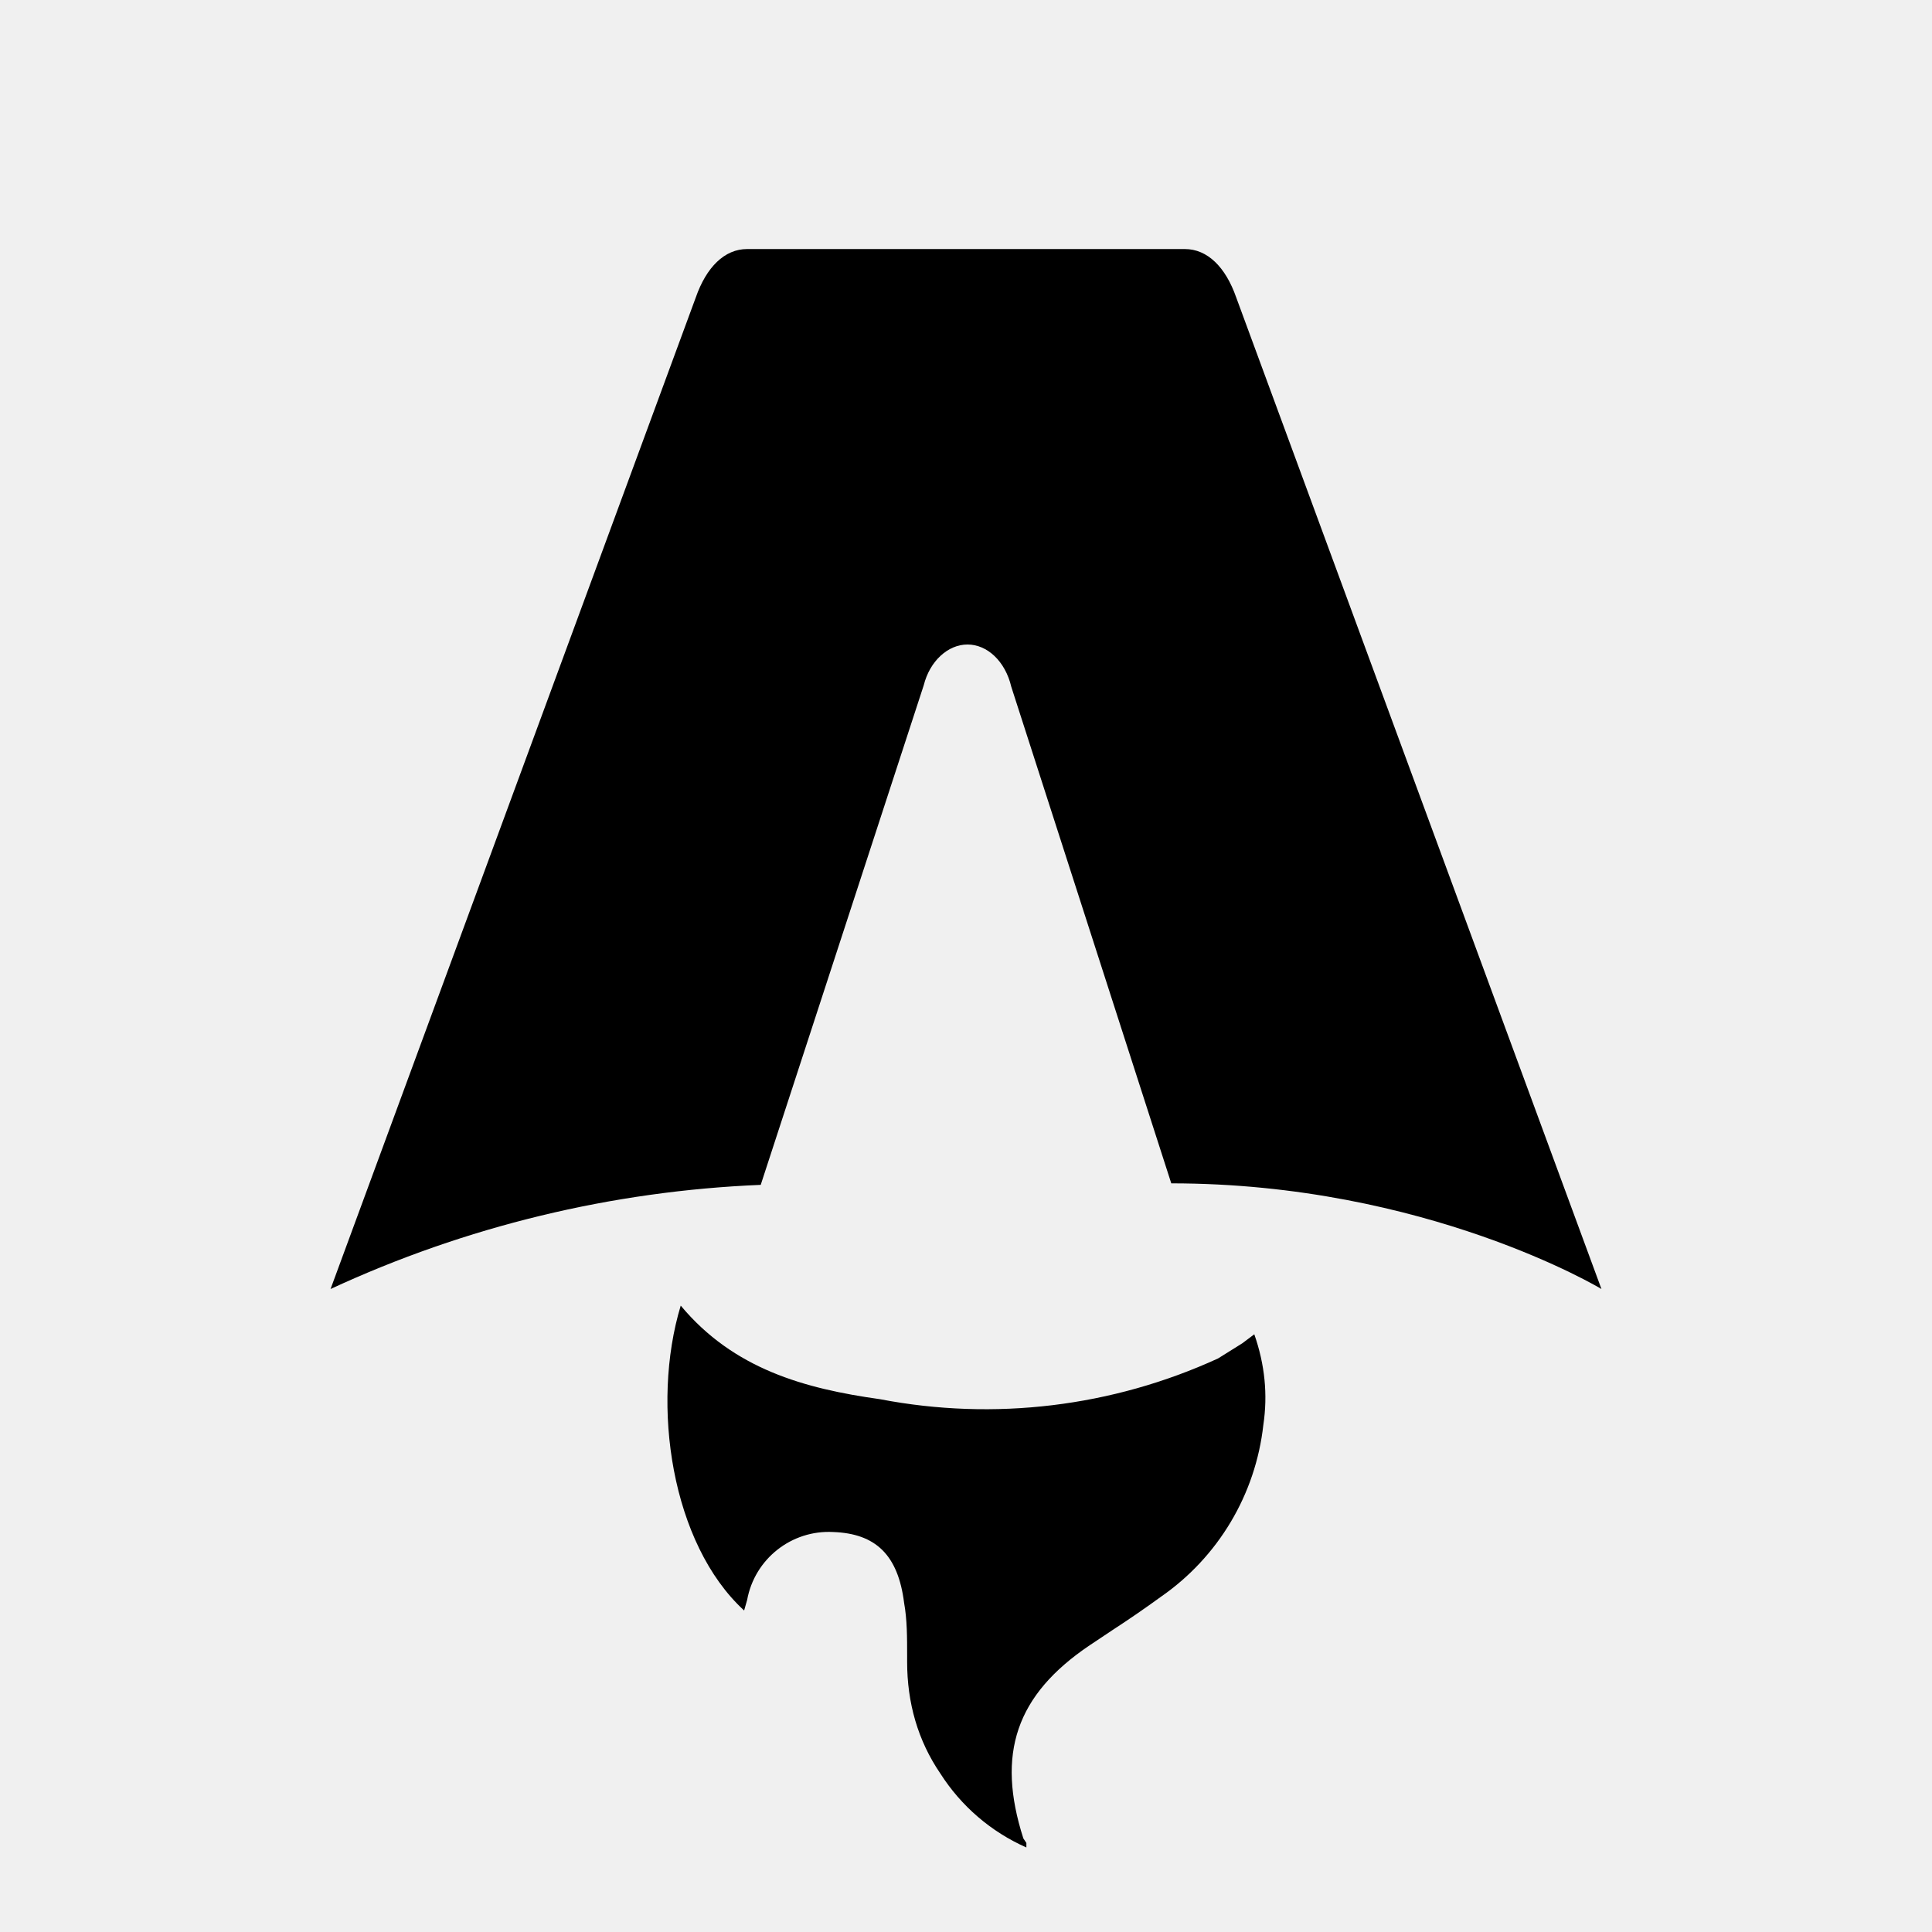
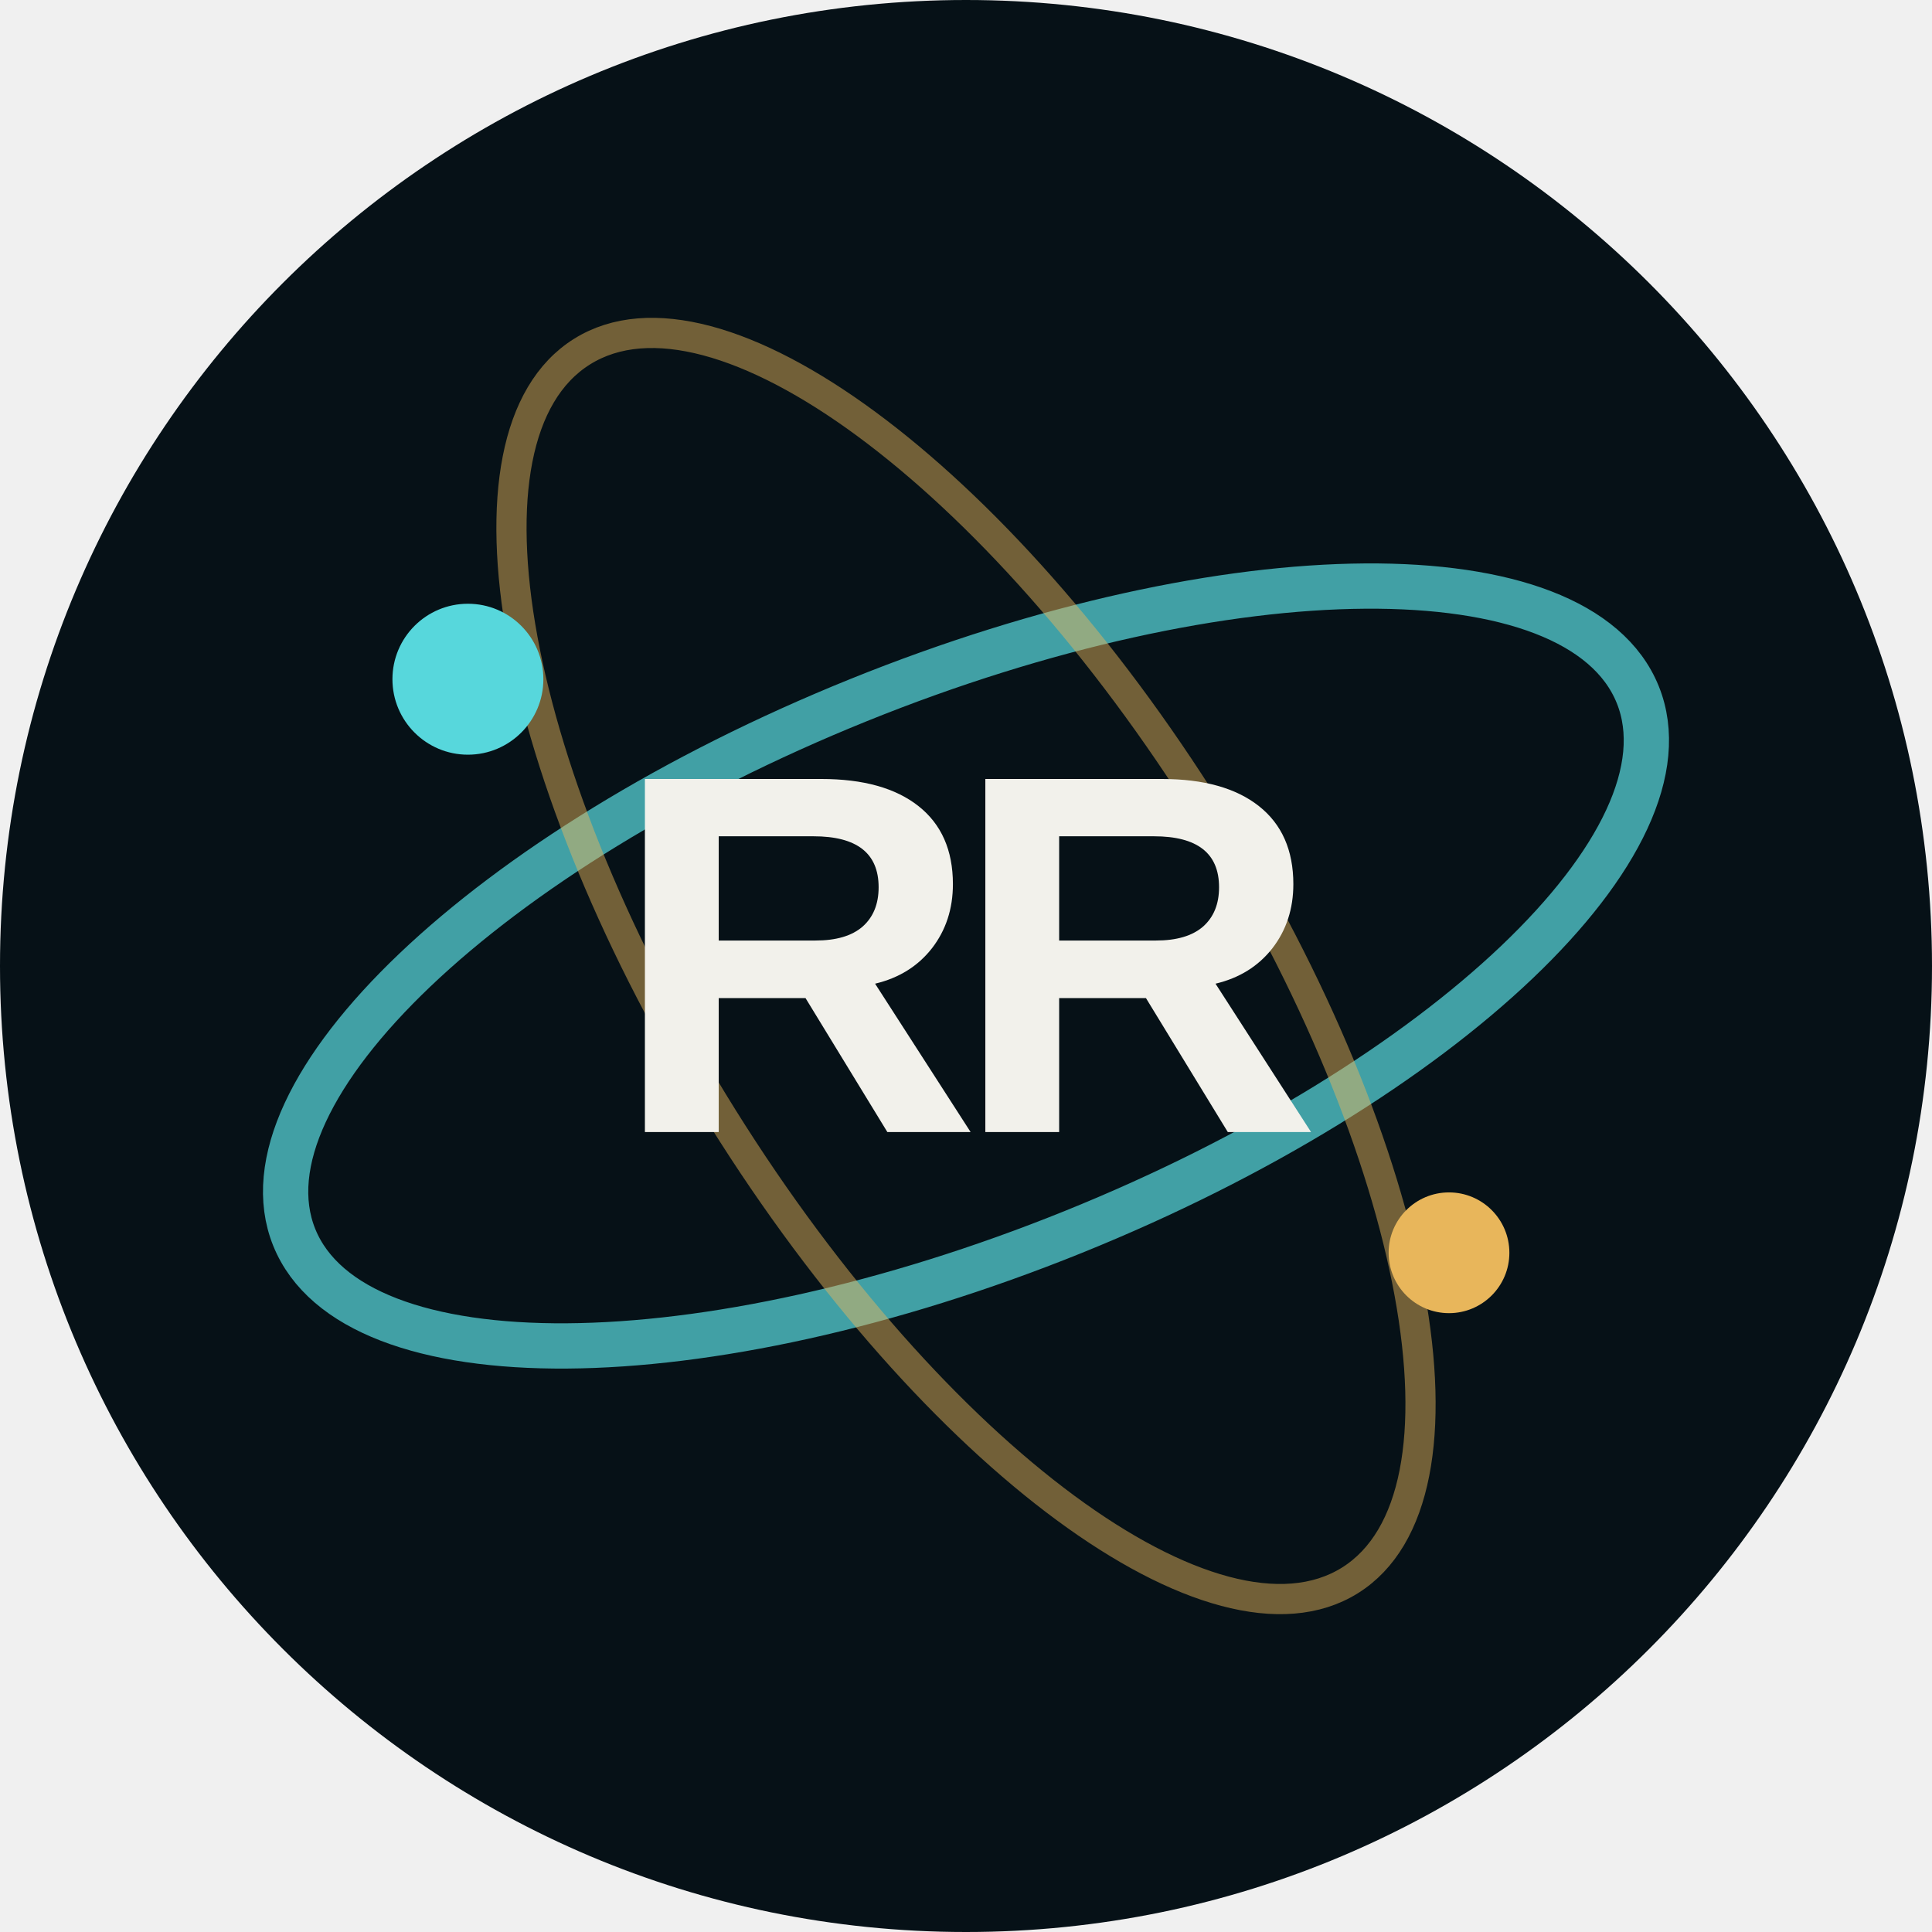
- <svg xmlns="http://www.w3.org/2000/svg" fill="none" viewBox="0 0 128 128">
-   <path d="M50.4 78.5a75.1 75.1 0 0 0-28.5 6.9l24.2-65.7c.7-2 1.9-3.2 3.4-3.2h29c1.5 0 2.7 1.2 3.4 3.2l24.2 65.7s-11.6-7-28.5-7L67 45.5c-.4-1.7-1.6-2.8-2.9-2.8-1.3 0-2.5 1.1-2.9 2.7L50.4 78.5Zm-1.1 28.2Zm-4.2-20.2c-2 6.6-.6 15.8 4.2 20.2a17.5 17.5 0 0 1 .2-.7 5.5 5.5 0 0 1 5.7-4.5c2.8.1 4.3 1.5 4.7 4.7.2 1.1.2 2.3.2 3.5v.4c0 2.7.7 5.2 2.2 7.4a13 13 0 0 0 5.7 4.9v-.3l-.2-.3c-1.8-5.6-.5-9.5 4.4-12.8l1.5-1a73 73 0 0 0 3.2-2.2 16 16 0 0 0 6.8-11.4c.3-2 .1-4-.6-6l-.8.6-1.6 1a37 37 0 0 1-22.4 2.7c-5-.7-9.7-2-13.2-6.2Z" />
-   <style>
-         path { fill: #000; }
-         @media (prefers-color-scheme: dark) {
-             path { fill: #FFF; }
-         }
-     </style>
+ <svg xmlns="http://www.w3.org/2000/svg" viewBox="0 0 128 128" role="img" aria-label="RR">
+   <rect width="128" height="128" rx="64" fill="#061117" />
+   <ellipse cx="64" cy="64" rx="48" ry="19" fill="none" stroke="#57d7dc" stroke-width="3" transform="rotate(-22 64 64)" opacity=".72" />
+   <ellipse cx="64" cy="64" rx="48" ry="19" fill="none" stroke="#e8b65b" stroke-width="2" transform="rotate(58 64 64)" opacity=".48" />
+   <circle cx="31" cy="45" r="5" fill="#57d7dc" />
+   <circle cx="96" cy="83" r="4" fill="#e8b65b" />
+   <text x="64" y="75" fill="#f2f1eb" font-family="Arial, sans-serif" font-size="34" font-weight="700" text-anchor="middle" letter-spacing="-2">RR</text>
</svg>
